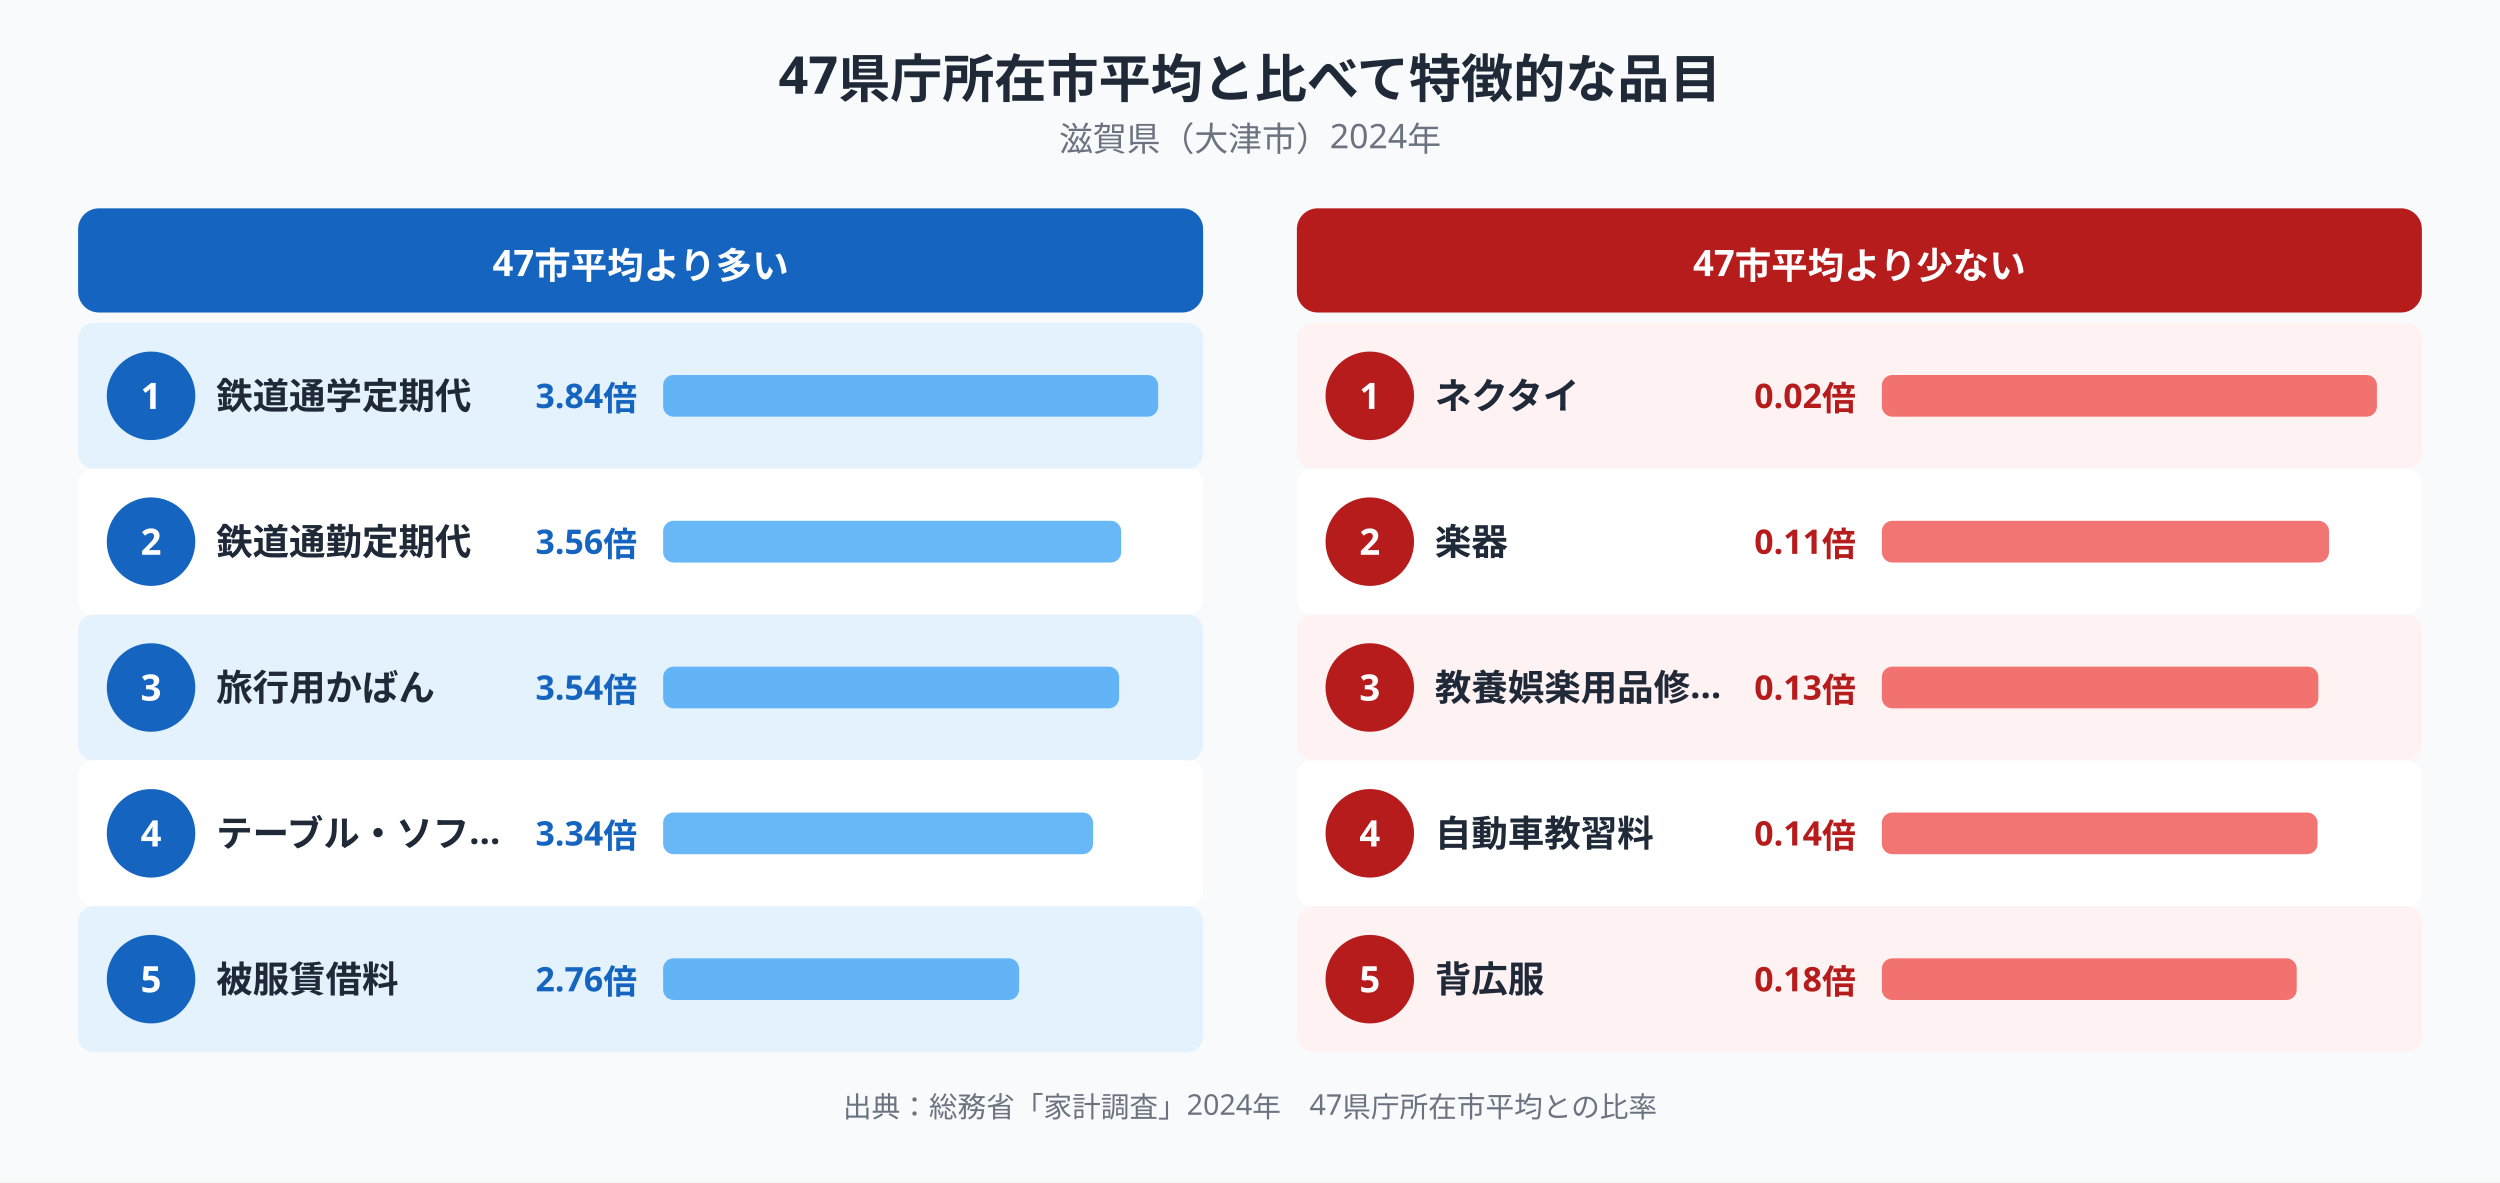
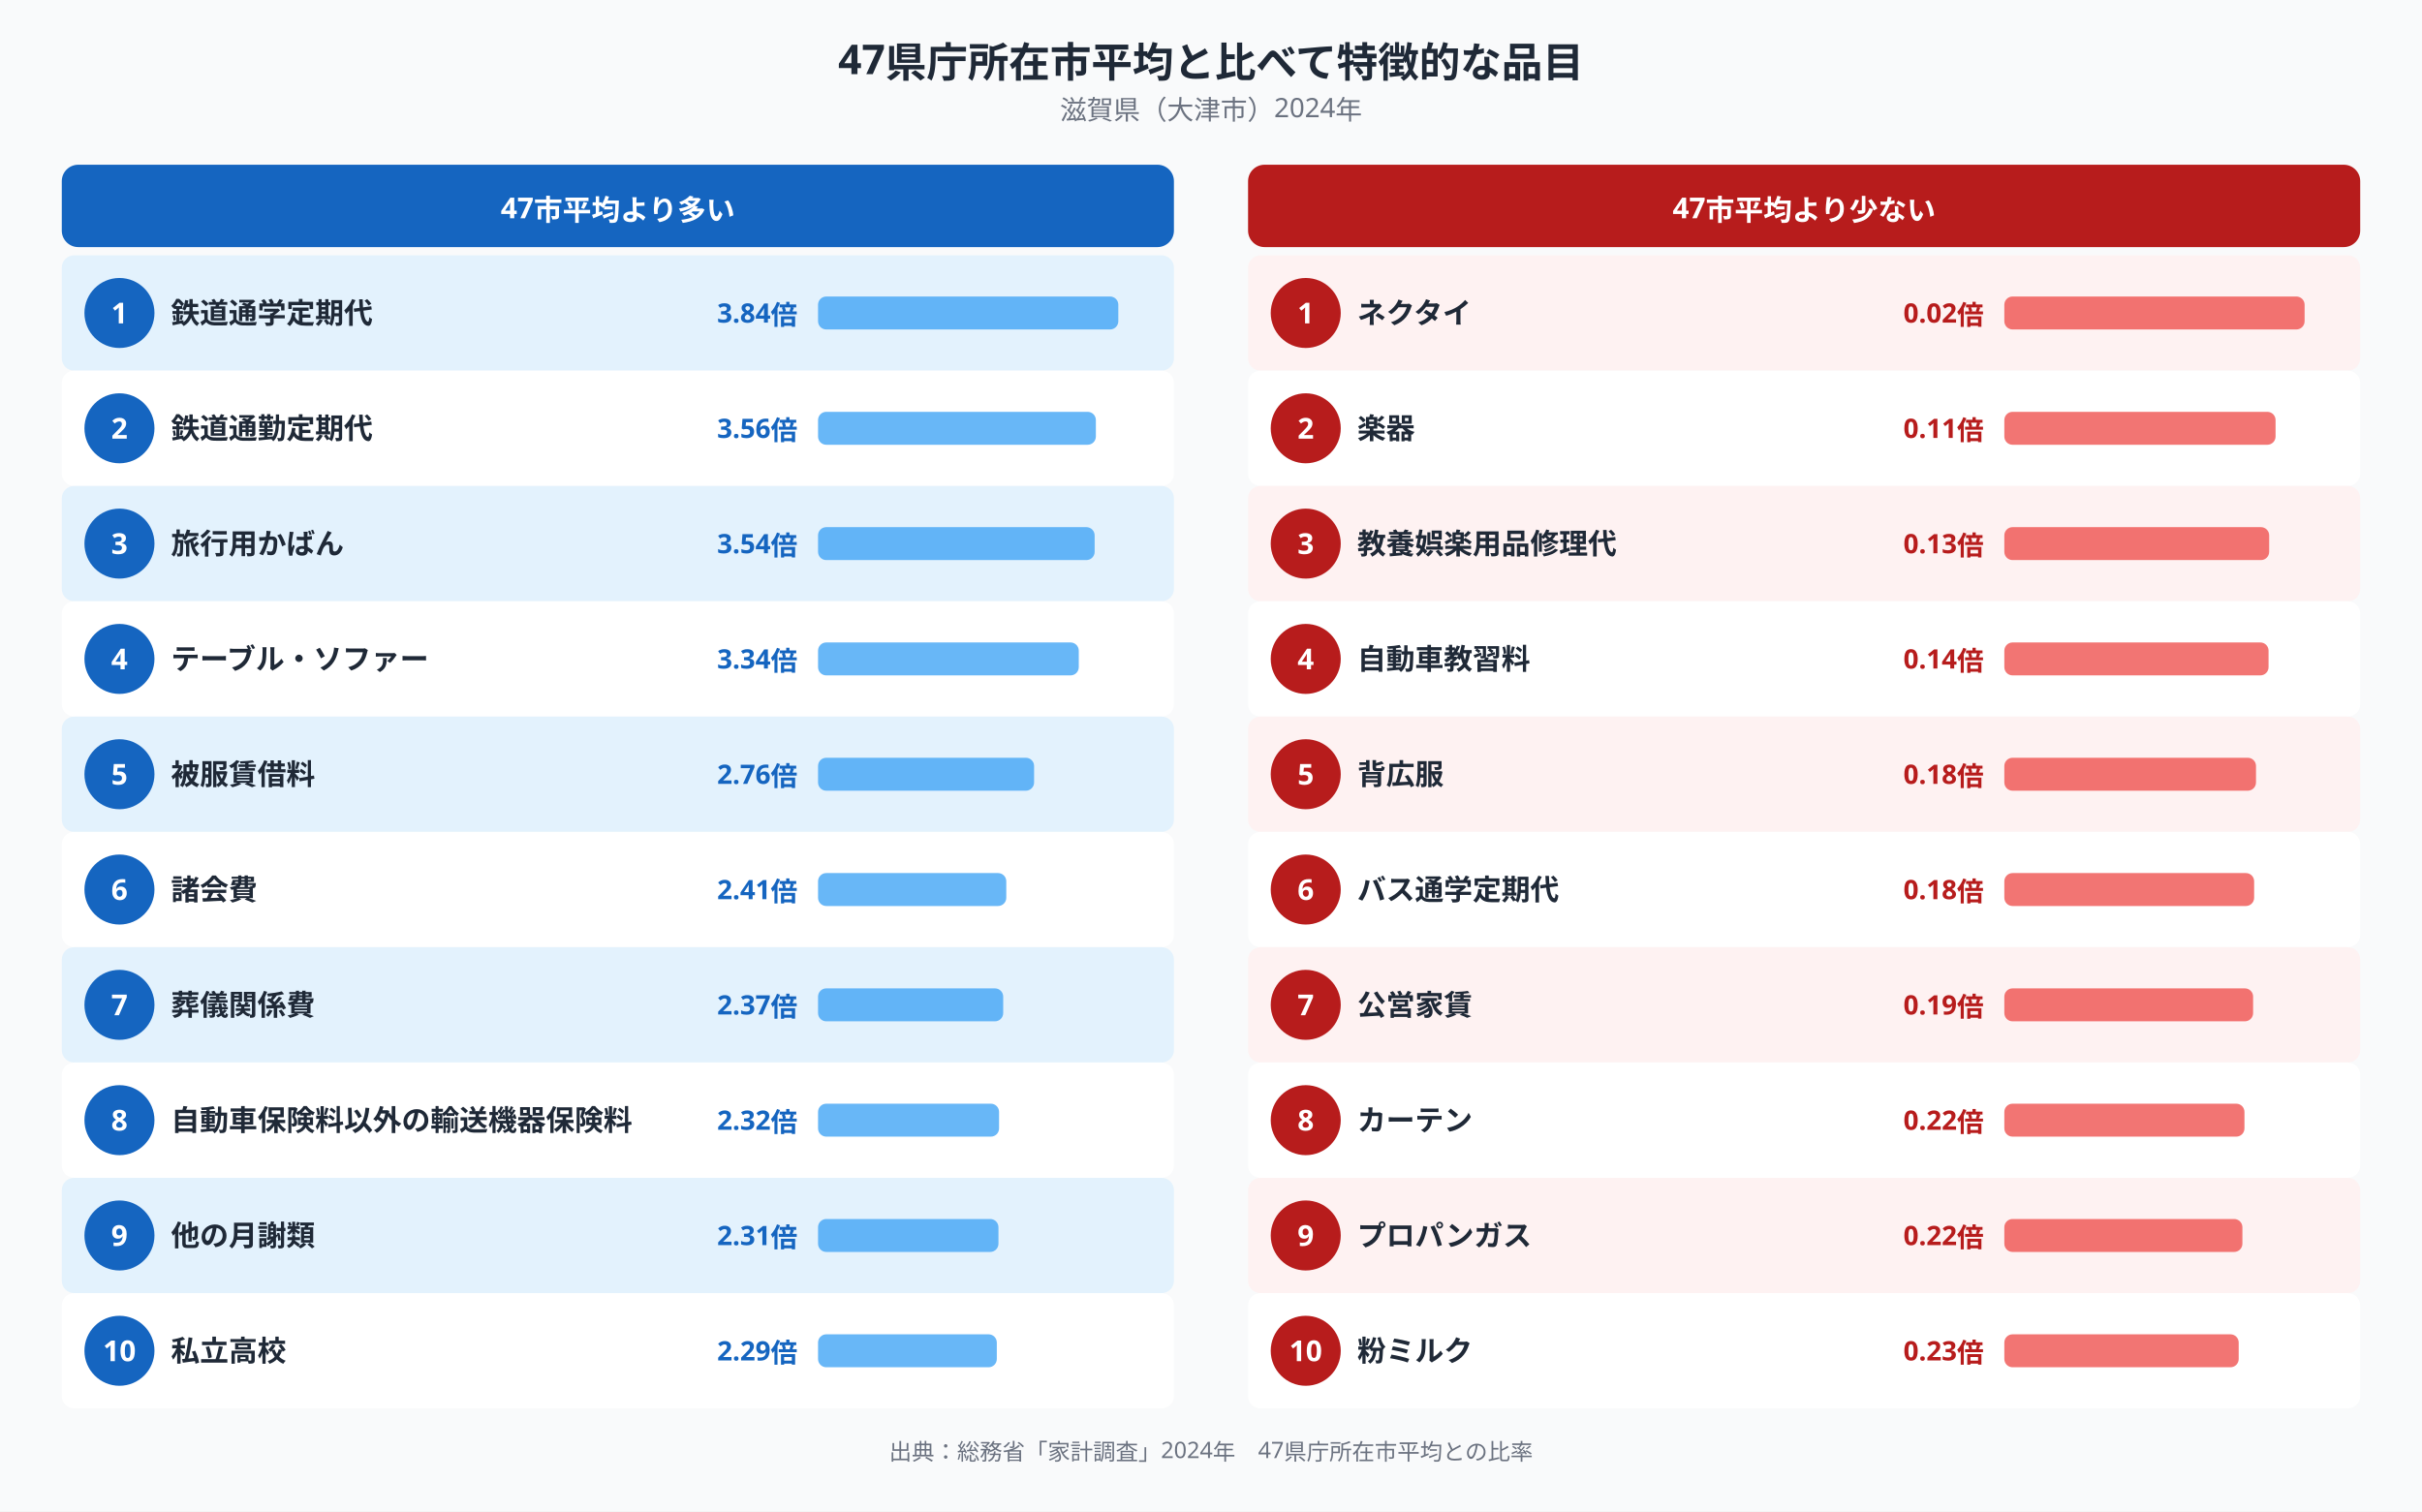
- <svg xmlns="http://www.w3.org/2000/svg" width="960" height="454" viewBox="0 0 960 454" role="img" aria-label="滋賀県の特徴的な支出品目">
-   <rect width="960" height="454" fill="#f9fafb" />
-   <text x="480" y="36" text-anchor="middle" font-family="'Noto Sans JP',sans-serif" font-size="20" font-weight="bold" fill="#1f2937">47県庁所在市平均と比べて特徴的な品目</text>
-   <text x="480" y="58" text-anchor="middle" font-family="'Noto Sans JP',sans-serif" font-size="13" fill="#6b7280">滋賀県（大津市）2024年</text>
-   <rect x="30" y="80" width="432" height="40" rx="8" fill="#1565c0" />
-   <text x="246" y="106" text-anchor="middle" font-family="'Noto Sans JP', sans-serif" font-size="14" font-weight="bold" fill="#ffffff">47市平均より多い</text>
-   <rect x="30" y="124" width="432" height="56" rx="6" fill="#e3f2fd" />
+ <svg xmlns="http://www.w3.org/2000/svg" width="1176" height="734" viewBox="0 0 1176 734" role="img" aria-label="滋賀県の特徴的な支出品目">
+   <rect width="1176" height="734" fill="#f9fafb" />
+   <text x="588" y="36" text-anchor="middle" font-family="'Noto Sans JP',sans-serif" font-size="20" font-weight="bold" fill="#1f2937">47県庁所在市平均と比べて特徴的な品目</text>
+   <text x="588" y="58" text-anchor="middle" font-family="'Noto Sans JP',sans-serif" font-size="13" fill="#6b7280">滋賀県（大津市）2024年</text>
+   <rect x="30" y="80" width="540" height="40" rx="8" fill="#1565c0" />
+   <text x="300" y="106" text-anchor="middle" font-family="'Noto Sans JP', sans-serif" font-size="14" font-weight="bold" fill="#ffffff">47市平均より多い</text>
+   <rect x="30" y="124" width="540" height="56" rx="6" fill="#e3f2fd" />
  <circle cx="58" cy="152" r="17" fill="#1565c0" />
  <text x="58" y="157.04" text-anchor="middle" font-family="'Noto Sans JP', sans-serif" font-size="14" font-weight="bold" fill="#ffffff">1</text>
  <text x="83" y="157.04" font-family="'Noto Sans JP', sans-serif" font-size="14" font-weight="bold" fill="#1f2937">鉄道通学定期代</text>
-   <text x="244.64" y="156.68" text-anchor="end" font-family="'Noto Sans JP', sans-serif" font-size="13" fill="#1565c0" font-weight="600">3.84倍</text>
-   <rect x="254.64" y="144" width="190.1" height="16" rx="4" fill="#42a5f5" opacity="0.8" />
-   <rect x="30" y="180" width="432" height="56" rx="6" fill="#ffffff" />
+   <text x="387.2" y="156.68" text-anchor="end" font-family="'Noto Sans JP', sans-serif" font-size="13" fill="#1565c0" font-weight="600">3.84倍</text>
+   <rect x="397.2" y="144" width="145.8" height="16" rx="4" fill="#42a5f5" opacity="0.8" />
+   <rect x="30" y="180" width="540" height="56" rx="6" fill="#ffffff" />
  <circle cx="58" cy="208" r="17" fill="#1565c0" />
  <text x="58" y="213.04" text-anchor="middle" font-family="'Noto Sans JP', sans-serif" font-size="14" font-weight="bold" fill="#ffffff">2</text>
  <text x="83" y="213.04" font-family="'Noto Sans JP', sans-serif" font-size="14" font-weight="bold" fill="#1f2937">鉄道通勤定期代</text>
-   <text x="244.64" y="212.68" text-anchor="end" font-family="'Noto Sans JP', sans-serif" font-size="13" fill="#1565c0" font-weight="600">3.56倍</text>
-   <rect x="254.64" y="200" width="175.9" height="16" rx="4" fill="#42a5f5" opacity="0.8" />
-   <rect x="30" y="236" width="432" height="56" rx="6" fill="#e3f2fd" />
+   <text x="387.2" y="212.68" text-anchor="end" font-family="'Noto Sans JP', sans-serif" font-size="13" fill="#1565c0" font-weight="600">3.56倍</text>
+   <rect x="397.2" y="200" width="134.9" height="16" rx="4" fill="#42a5f5" opacity="0.8" />
+   <rect x="30" y="236" width="540" height="56" rx="6" fill="#e3f2fd" />
  <circle cx="58" cy="264" r="17" fill="#1565c0" />
  <text x="58" y="269.04" text-anchor="middle" font-family="'Noto Sans JP', sans-serif" font-size="14" font-weight="bold" fill="#ffffff">3</text>
  <text x="83" y="269.04" font-family="'Noto Sans JP', sans-serif" font-size="14" font-weight="bold" fill="#1f2937">旅行用かばん</text>
-   <text x="244.64" y="268.68" text-anchor="end" font-family="'Noto Sans JP', sans-serif" font-size="13" fill="#1565c0" font-weight="600">3.54倍</text>
-   <rect x="254.64" y="256" width="175.1" height="16" rx="4" fill="#42a5f5" opacity="0.8" />
-   <rect x="30" y="292" width="432" height="56" rx="6" fill="#ffffff" />
+   <text x="387.2" y="268.68" text-anchor="end" font-family="'Noto Sans JP', sans-serif" font-size="13" fill="#1565c0" font-weight="600">3.54倍</text>
+   <rect x="397.2" y="256" width="134.3" height="16" rx="4" fill="#42a5f5" opacity="0.8" />
+   <rect x="30" y="292" width="540" height="56" rx="6" fill="#ffffff" />
  <circle cx="58" cy="320" r="17" fill="#1565c0" />
  <text x="58" y="325.04" text-anchor="middle" font-family="'Noto Sans JP', sans-serif" font-size="14" font-weight="bold" fill="#ffffff">4</text>
-   <text x="83" y="325.04" font-family="'Noto Sans JP', sans-serif" font-size="14" font-weight="bold" fill="#1f2937">テーブル・ソフ…</text>
-   <text x="244.64" y="324.68" text-anchor="end" font-family="'Noto Sans JP', sans-serif" font-size="13" fill="#1565c0" font-weight="600">3.34倍</text>
-   <rect x="254.64" y="312" width="165.1" height="16" rx="4" fill="#42a5f5" opacity="0.8" />
-   <rect x="30" y="348" width="432" height="56" rx="6" fill="#e3f2fd" />
+   <text x="83" y="325.04" font-family="'Noto Sans JP', sans-serif" font-size="14" font-weight="bold" fill="#1f2937">テーブル・ソファー</text>
+   <text x="387.2" y="324.68" text-anchor="end" font-family="'Noto Sans JP', sans-serif" font-size="13" fill="#1565c0" font-weight="600">3.34倍</text>
+   <rect x="397.2" y="312" width="126.6" height="16" rx="4" fill="#42a5f5" opacity="0.8" />
+   <rect x="30" y="348" width="540" height="56" rx="6" fill="#e3f2fd" />
  <circle cx="58" cy="376" r="17" fill="#1565c0" />
  <text x="58" y="381.04" text-anchor="middle" font-family="'Noto Sans JP', sans-serif" font-size="14" font-weight="bold" fill="#ffffff">5</text>
  <text x="83" y="381.04" font-family="'Noto Sans JP', sans-serif" font-size="14" font-weight="bold" fill="#1f2937">被服賃借料</text>
-   <text x="244.64" y="380.68" text-anchor="end" font-family="'Noto Sans JP', sans-serif" font-size="13" fill="#1565c0" font-weight="600">2.76倍</text>
-   <rect x="254.64" y="368" width="136.7" height="16" rx="4" fill="#42a5f5" opacity="0.8" />
-   <rect x="498" y="80" width="432" height="40" rx="8" fill="#b71c1c" />
-   <text x="714" y="106" text-anchor="middle" font-family="'Noto Sans JP', sans-serif" font-size="14" font-weight="bold" fill="#ffffff">47市平均より少ない</text>
-   <rect x="498" y="124" width="432" height="56" rx="6" fill="#fef2f2" />
-   <circle cx="526" cy="152" r="17" fill="#b71c1c" />
-   <text x="526" y="157.04" text-anchor="middle" font-family="'Noto Sans JP', sans-serif" font-size="14" font-weight="bold" fill="#ffffff">1</text>
-   <text x="551" y="157.04" font-family="'Noto Sans JP', sans-serif" font-size="14" font-weight="bold" fill="#1f2937">ネクタイ</text>
-   <text x="712.64" y="156.68" text-anchor="end" font-family="'Noto Sans JP', sans-serif" font-size="13" fill="#b71c1c" font-weight="600">0.02倍</text>
-   <rect x="722.64" y="144" width="190.1" height="16" rx="4" fill="#ef5350" opacity="0.8" />
-   <rect x="498" y="180" width="432" height="56" rx="6" fill="#ffffff" />
-   <circle cx="526" cy="208" r="17" fill="#b71c1c" />
-   <text x="526" y="213.04" text-anchor="middle" font-family="'Noto Sans JP', sans-serif" font-size="14" font-weight="bold" fill="#ffffff">2</text>
-   <text x="551" y="213.04" font-family="'Noto Sans JP', sans-serif" font-size="14" font-weight="bold" fill="#1f2937">楽器</text>
-   <text x="712.64" y="212.68" text-anchor="end" font-family="'Noto Sans JP', sans-serif" font-size="13" fill="#b71c1c" font-weight="600">0.11倍</text>
-   <rect x="722.64" y="200" width="171.7" height="16" rx="4" fill="#ef5350" opacity="0.8" />
-   <rect x="498" y="236" width="432" height="56" rx="6" fill="#fef2f2" />
-   <circle cx="526" cy="264" r="17" fill="#b71c1c" />
-   <text x="526" y="269.04" text-anchor="middle" font-family="'Noto Sans JP', sans-serif" font-size="14" font-weight="bold" fill="#ffffff">3</text>
-   <text x="551" y="269.04" font-family="'Noto Sans JP', sans-serif" font-size="14" font-weight="bold" fill="#1f2937">教養娯楽用品修…</text>
-   <text x="712.64" y="268.68" text-anchor="end" font-family="'Noto Sans JP', sans-serif" font-size="13" fill="#b71c1c" font-weight="600">0.13倍</text>
-   <rect x="722.64" y="256" width="167.6" height="16" rx="4" fill="#ef5350" opacity="0.8" />
-   <rect x="498" y="292" width="432" height="56" rx="6" fill="#ffffff" />
-   <circle cx="526" cy="320" r="17" fill="#b71c1c" />
-   <text x="526" y="325.04" text-anchor="middle" font-family="'Noto Sans JP', sans-serif" font-size="14" font-weight="bold" fill="#ffffff">4</text>
-   <text x="551" y="325.04" font-family="'Noto Sans JP', sans-serif" font-size="14" font-weight="bold" fill="#1f2937">自動車教習料</text>
-   <text x="712.64" y="324.68" text-anchor="end" font-family="'Noto Sans JP', sans-serif" font-size="13" fill="#b71c1c" font-weight="600">0.14倍</text>
-   <rect x="722.64" y="312" width="167.3" height="16" rx="4" fill="#ef5350" opacity="0.8" />
-   <rect x="498" y="348" width="432" height="56" rx="6" fill="#fef2f2" />
-   <circle cx="526" cy="376" r="17" fill="#b71c1c" />
-   <text x="526" y="381.04" text-anchor="middle" font-family="'Noto Sans JP', sans-serif" font-size="14" font-weight="bold" fill="#ffffff">5</text>
-   <text x="551" y="381.04" font-family="'Noto Sans JP', sans-serif" font-size="14" font-weight="bold" fill="#1f2937">背広服</text>
-   <text x="712.64" y="380.68" text-anchor="end" font-family="'Noto Sans JP', sans-serif" font-size="13" fill="#b71c1c" font-weight="600">0.18倍</text>
-   <rect x="722.64" y="368" width="159.3" height="16" rx="4" fill="#ef5350" opacity="0.8" />
-   <text x="480" y="429" text-anchor="middle" font-family="'Noto Sans JP',sans-serif" font-size="11" fill="#6b7280">出典：総務省「家計調査」2024年　47県庁所在市平均との比率</text>
+   <text x="387.2" y="380.68" text-anchor="end" font-family="'Noto Sans JP', sans-serif" font-size="13" fill="#1565c0" font-weight="600">2.76倍</text>
+   <rect x="397.2" y="368" width="104.9" height="16" rx="4" fill="#42a5f5" opacity="0.8" />
+   <rect x="30" y="404" width="540" height="56" rx="6" fill="#ffffff" />
+   <circle cx="58" cy="432" r="17" fill="#1565c0" />
+   <text x="58" y="437.04" text-anchor="middle" font-family="'Noto Sans JP', sans-serif" font-size="14" font-weight="bold" fill="#ffffff">6</text>
+   <text x="83" y="437.04" font-family="'Noto Sans JP', sans-serif" font-size="14" font-weight="bold" fill="#1f2937">諸会費</text>
+   <text x="387.2" y="436.68" text-anchor="end" font-family="'Noto Sans JP', sans-serif" font-size="13" fill="#1565c0" font-weight="600">2.41倍</text>
+   <rect x="397.2" y="424" width="91.4" height="16" rx="4" fill="#42a5f5" opacity="0.8" />
+   <rect x="30" y="460" width="540" height="56" rx="6" fill="#e3f2fd" />
+   <circle cx="58" cy="488" r="17" fill="#1565c0" />
+   <text x="58" y="493.04" text-anchor="middle" font-family="'Noto Sans JP', sans-serif" font-size="14" font-weight="bold" fill="#ffffff">7</text>
+   <text x="83" y="493.04" font-family="'Noto Sans JP', sans-serif" font-size="14" font-weight="bold" fill="#1f2937">葬儀関係費</text>
+   <text x="387.2" y="492.68" text-anchor="end" font-family="'Noto Sans JP', sans-serif" font-size="13" fill="#1565c0" font-weight="600">2.37倍</text>
+   <rect x="397.2" y="480" width="89.9" height="16" rx="4" fill="#42a5f5" opacity="0.8" />
+   <rect x="30" y="516" width="540" height="56" rx="6" fill="#ffffff" />
+   <circle cx="58" cy="544" r="17" fill="#1565c0" />
+   <text x="58" y="549.04" text-anchor="middle" font-family="'Noto Sans JP', sans-serif" font-size="14" font-weight="bold" fill="#ffffff">8</text>
+   <text x="83" y="549.04" font-family="'Noto Sans JP', sans-serif" font-size="14" font-weight="bold" fill="#1f2937">自動車保険料以外の輸送機器保険料</text>
+   <text x="387.2" y="548.68" text-anchor="end" font-family="'Noto Sans JP', sans-serif" font-size="13" fill="#1565c0" font-weight="600">2.32倍</text>
+   <rect x="397.2" y="536" width="87.9" height="16" rx="4" fill="#42a5f5" opacity="0.8" />
+   <rect x="30" y="572" width="540" height="56" rx="6" fill="#e3f2fd" />
+   <circle cx="58" cy="600" r="17" fill="#1565c0" />
+   <text x="58" y="605.04" text-anchor="middle" font-family="'Noto Sans JP', sans-serif" font-size="14" font-weight="bold" fill="#ffffff">9</text>
+   <text x="83" y="605.04" font-family="'Noto Sans JP', sans-serif" font-size="14" font-weight="bold" fill="#1f2937">他の月謝類</text>
+   <text x="387.2" y="604.68" text-anchor="end" font-family="'Noto Sans JP', sans-serif" font-size="13" fill="#1565c0" font-weight="600">2.31倍</text>
+   <rect x="397.2" y="592" width="87.6" height="16" rx="4" fill="#42a5f5" opacity="0.8" />
+   <rect x="30" y="628" width="540" height="56" rx="6" fill="#ffffff" />
+   <circle cx="58" cy="656" r="17" fill="#1565c0" />
+   <text x="58" y="661.04" text-anchor="middle" font-family="'Noto Sans JP', sans-serif" font-size="14" font-weight="bold" fill="#ffffff">10</text>
+   <text x="83" y="661.04" font-family="'Noto Sans JP', sans-serif" font-size="14" font-weight="bold" fill="#1f2937">私立高校</text>
+   <text x="387.2" y="660.68" text-anchor="end" font-family="'Noto Sans JP', sans-serif" font-size="13" fill="#1565c0" font-weight="600">2.29倍</text>
+   <rect x="397.2" y="648" width="86.8" height="16" rx="4" fill="#42a5f5" opacity="0.8" />
+   <rect x="606" y="80" width="540" height="40" rx="8" fill="#b71c1c" />
+   <text x="876" y="106" text-anchor="middle" font-family="'Noto Sans JP', sans-serif" font-size="14" font-weight="bold" fill="#ffffff">47市平均より少ない</text>
+   <rect x="606" y="124" width="540" height="56" rx="6" fill="#fef2f2" />
+   <circle cx="634" cy="152" r="17" fill="#b71c1c" />
+   <text x="634" y="157.04" text-anchor="middle" font-family="'Noto Sans JP', sans-serif" font-size="14" font-weight="bold" fill="#ffffff">1</text>
+   <text x="659" y="157.04" font-family="'Noto Sans JP', sans-serif" font-size="14" font-weight="bold" fill="#1f2937">ネクタイ</text>
+   <text x="963.2" y="156.68" text-anchor="end" font-family="'Noto Sans JP', sans-serif" font-size="13" fill="#b71c1c" font-weight="600">0.02倍</text>
+   <rect x="973.2" y="144" width="145.8" height="16" rx="4" fill="#ef5350" opacity="0.8" />
+   <rect x="606" y="180" width="540" height="56" rx="6" fill="#ffffff" />
+   <circle cx="634" cy="208" r="17" fill="#b71c1c" />
+   <text x="634" y="213.04" text-anchor="middle" font-family="'Noto Sans JP', sans-serif" font-size="14" font-weight="bold" fill="#ffffff">2</text>
+   <text x="659" y="213.04" font-family="'Noto Sans JP', sans-serif" font-size="14" font-weight="bold" fill="#1f2937">楽器</text>
+   <text x="963.2" y="212.68" text-anchor="end" font-family="'Noto Sans JP', sans-serif" font-size="13" fill="#b71c1c" font-weight="600">0.11倍</text>
+   <rect x="973.2" y="200" width="131.7" height="16" rx="4" fill="#ef5350" opacity="0.8" />
+   <rect x="606" y="236" width="540" height="56" rx="6" fill="#fef2f2" />
+   <circle cx="634" cy="264" r="17" fill="#b71c1c" />
+   <text x="634" y="269.04" text-anchor="middle" font-family="'Noto Sans JP', sans-serif" font-size="14" font-weight="bold" fill="#ffffff">3</text>
+   <text x="659" y="269.04" font-family="'Noto Sans JP', sans-serif" font-size="14" font-weight="bold" fill="#1f2937">教養娯楽用品修理代</text>
+   <text x="963.2" y="268.68" text-anchor="end" font-family="'Noto Sans JP', sans-serif" font-size="13" fill="#b71c1c" font-weight="600">0.13倍</text>
+   <rect x="973.2" y="256" width="128.6" height="16" rx="4" fill="#ef5350" opacity="0.8" />
+   <rect x="606" y="292" width="540" height="56" rx="6" fill="#ffffff" />
+   <circle cx="634" cy="320" r="17" fill="#b71c1c" />
+   <text x="634" y="325.04" text-anchor="middle" font-family="'Noto Sans JP', sans-serif" font-size="14" font-weight="bold" fill="#ffffff">4</text>
+   <text x="659" y="325.04" font-family="'Noto Sans JP', sans-serif" font-size="14" font-weight="bold" fill="#1f2937">自動車教習料</text>
+   <text x="963.2" y="324.68" text-anchor="end" font-family="'Noto Sans JP', sans-serif" font-size="13" fill="#b71c1c" font-weight="600">0.14倍</text>
+   <rect x="973.2" y="312" width="128.3" height="16" rx="4" fill="#ef5350" opacity="0.8" />
+   <rect x="606" y="348" width="540" height="56" rx="6" fill="#fef2f2" />
+   <circle cx="634" cy="376" r="17" fill="#b71c1c" />
+   <text x="634" y="381.04" text-anchor="middle" font-family="'Noto Sans JP', sans-serif" font-size="14" font-weight="bold" fill="#ffffff">5</text>
+   <text x="659" y="381.04" font-family="'Noto Sans JP', sans-serif" font-size="14" font-weight="bold" fill="#1f2937">背広服</text>
+   <text x="963.2" y="380.68" text-anchor="end" font-family="'Noto Sans JP', sans-serif" font-size="13" fill="#b71c1c" font-weight="600">0.18倍</text>
+   <rect x="973.2" y="368" width="122.2" height="16" rx="4" fill="#ef5350" opacity="0.8" />
+   <rect x="606" y="404" width="540" height="56" rx="6" fill="#ffffff" />
+   <circle cx="634" cy="432" r="17" fill="#b71c1c" />
+   <text x="634" y="437.04" text-anchor="middle" font-family="'Noto Sans JP', sans-serif" font-size="14" font-weight="bold" fill="#ffffff">6</text>
+   <text x="659" y="437.04" font-family="'Noto Sans JP', sans-serif" font-size="14" font-weight="bold" fill="#1f2937">バス通学定期代</text>
+   <text x="963.2" y="436.68" text-anchor="end" font-family="'Noto Sans JP', sans-serif" font-size="13" fill="#b71c1c" font-weight="600">0.18倍</text>
+   <rect x="973.2" y="424" width="121.3" height="16" rx="4" fill="#ef5350" opacity="0.8" />
+   <rect x="606" y="460" width="540" height="56" rx="6" fill="#fef2f2" />
+   <circle cx="634" cy="488" r="17" fill="#b71c1c" />
+   <text x="634" y="493.04" text-anchor="middle" font-family="'Noto Sans JP', sans-serif" font-size="14" font-weight="bold" fill="#ffffff">7</text>
+   <text x="659" y="493.04" font-family="'Noto Sans JP', sans-serif" font-size="14" font-weight="bold" fill="#1f2937">公営家賃</text>
+   <text x="963.2" y="492.68" text-anchor="end" font-family="'Noto Sans JP', sans-serif" font-size="13" fill="#b71c1c" font-weight="600">0.19倍</text>
+   <rect x="973.2" y="480" width="120.8" height="16" rx="4" fill="#ef5350" opacity="0.8" />
+   <rect x="606" y="516" width="540" height="56" rx="6" fill="#ffffff" />
+   <circle cx="634" cy="544" r="17" fill="#b71c1c" />
+   <text x="634" y="549.04" text-anchor="middle" font-family="'Noto Sans JP', sans-serif" font-size="14" font-weight="bold" fill="#ffffff">8</text>
+   <text x="659" y="549.04" font-family="'Noto Sans JP', sans-serif" font-size="14" font-weight="bold" fill="#1f2937">カーテン</text>
+   <text x="963.2" y="548.68" text-anchor="end" font-family="'Noto Sans JP', sans-serif" font-size="13" fill="#b71c1c" font-weight="600">0.22倍</text>
+   <rect x="973.2" y="536" width="116.6" height="16" rx="4" fill="#ef5350" opacity="0.8" />
+   <rect x="606" y="572" width="540" height="56" rx="6" fill="#fef2f2" />
+   <circle cx="634" cy="600" r="17" fill="#b71c1c" />
+   <text x="634" y="605.04" text-anchor="middle" font-family="'Noto Sans JP', sans-serif" font-size="14" font-weight="bold" fill="#ffffff">9</text>
+   <text x="659" y="605.04" font-family="'Noto Sans JP', sans-serif" font-size="14" font-weight="bold" fill="#1f2937">プロパンガス</text>
+   <text x="963.2" y="604.68" text-anchor="end" font-family="'Noto Sans JP', sans-serif" font-size="13" fill="#b71c1c" font-weight="600">0.22倍</text>
+   <rect x="973.2" y="592" width="115.6" height="16" rx="4" fill="#ef5350" opacity="0.8" />
+   <rect x="606" y="628" width="540" height="56" rx="6" fill="#ffffff" />
+   <circle cx="634" cy="656" r="17" fill="#b71c1c" />
+   <text x="634" y="661.04" text-anchor="middle" font-family="'Noto Sans JP', sans-serif" font-size="14" font-weight="bold" fill="#ffffff">10</text>
+   <text x="659" y="661.04" font-family="'Noto Sans JP', sans-serif" font-size="14" font-weight="bold" fill="#1f2937">粉ミルク</text>
+   <text x="963.2" y="660.68" text-anchor="end" font-family="'Noto Sans JP', sans-serif" font-size="13" fill="#b71c1c" font-weight="600">0.23倍</text>
+   <rect x="973.2" y="648" width="113.8" height="16" rx="4" fill="#ef5350" opacity="0.8" />
+   <text x="588" y="709" text-anchor="middle" font-family="'Noto Sans JP',sans-serif" font-size="11" fill="#6b7280">出典：総務省「家計調査」2024年　47県庁所在市平均との比率</text>
</svg>
